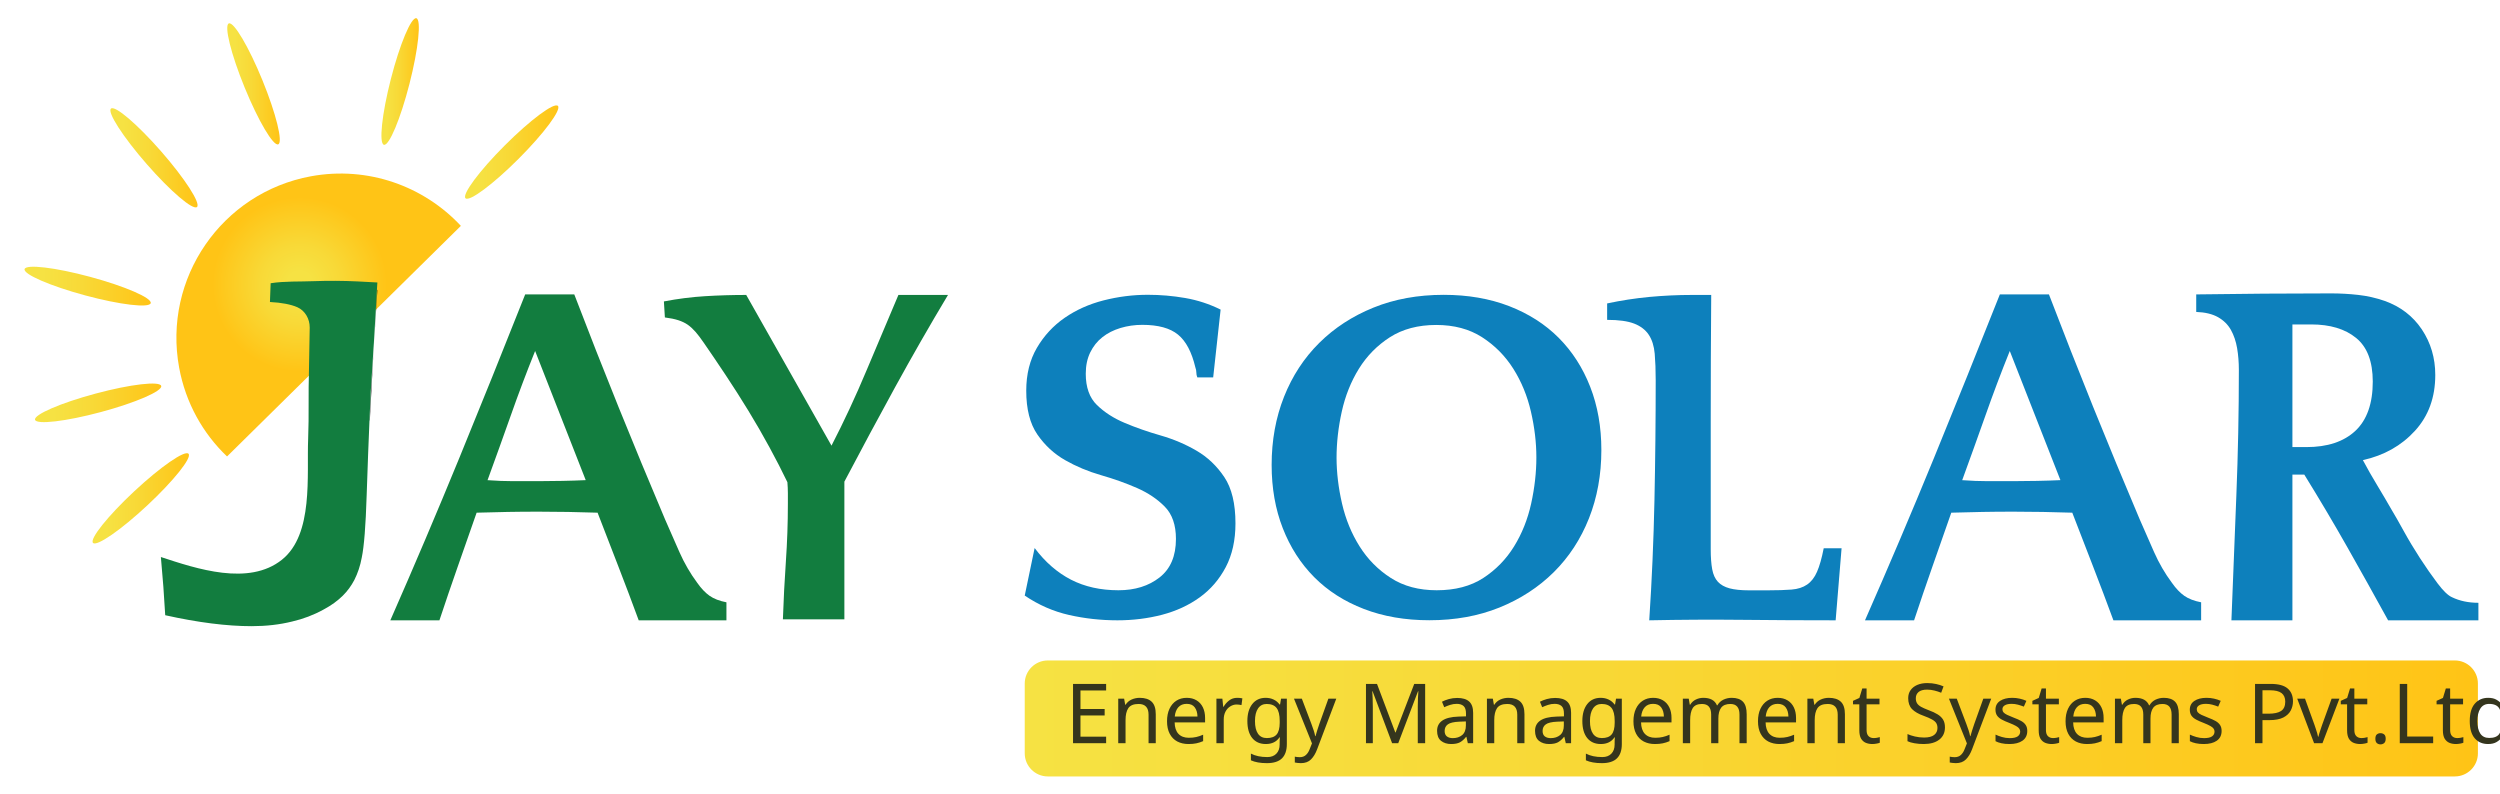
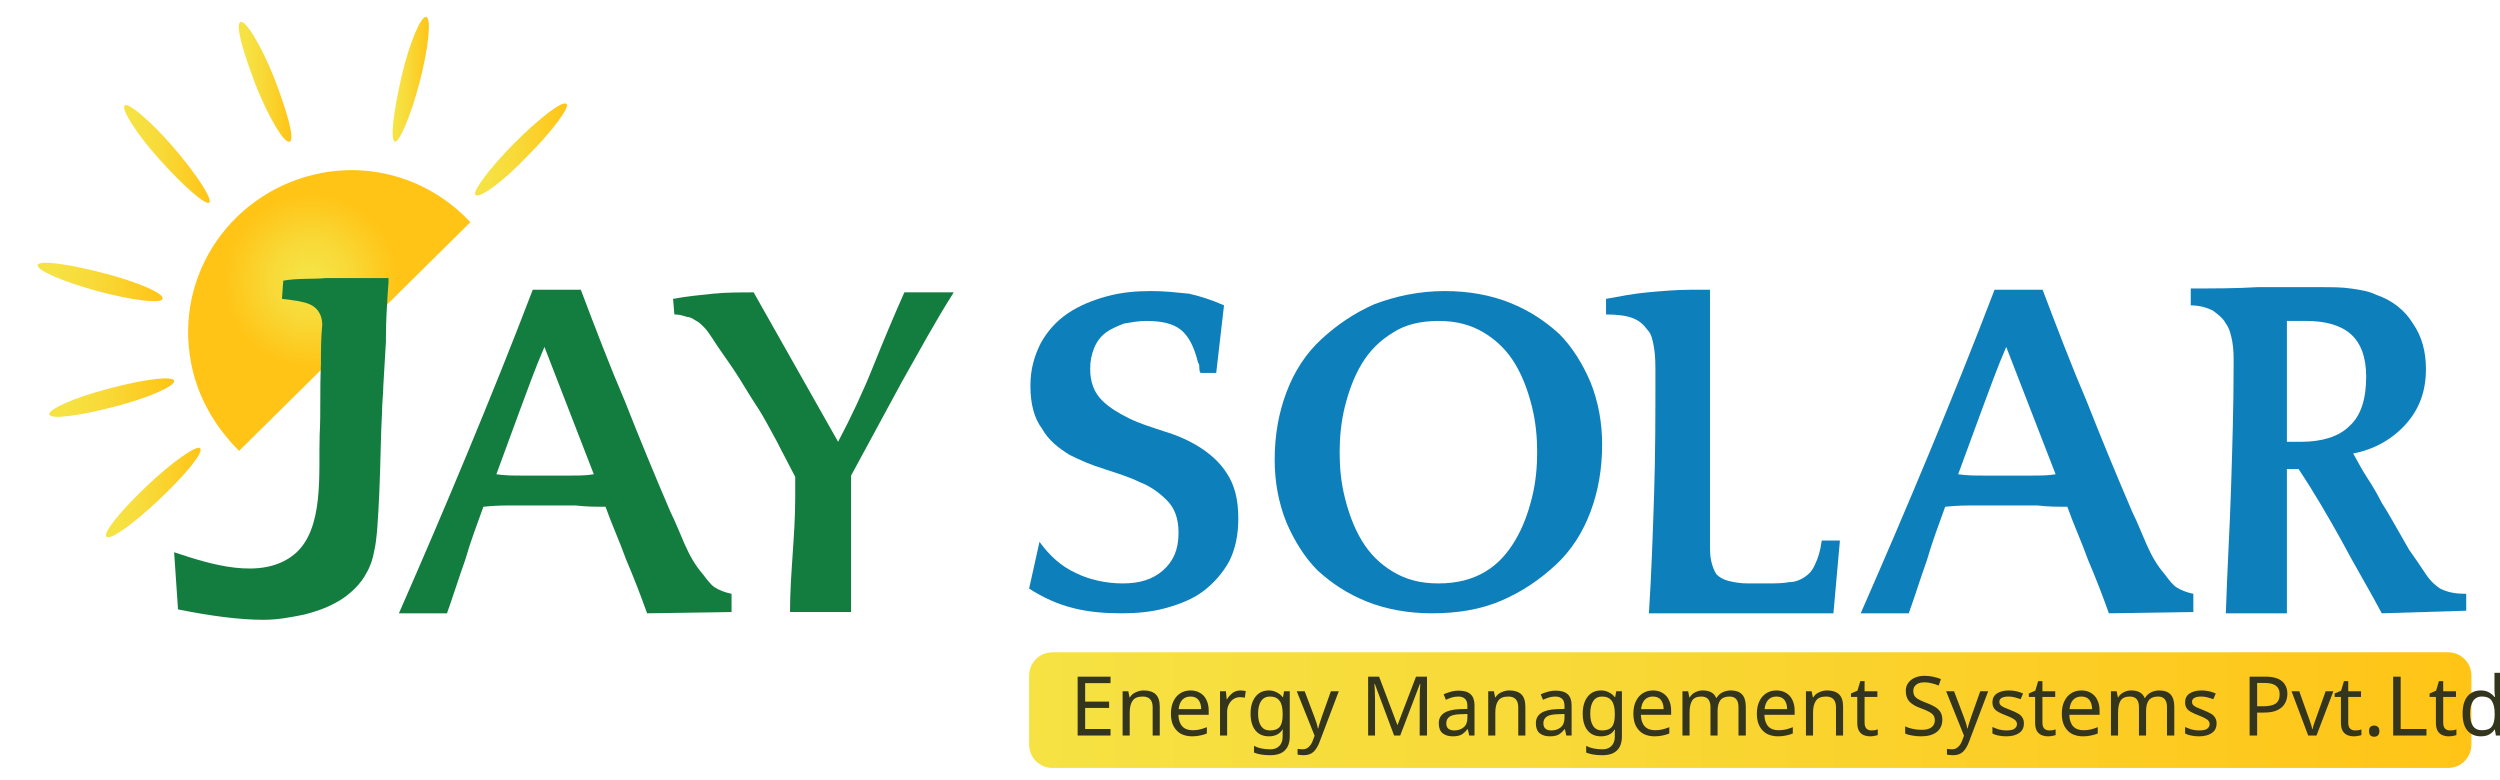
- <svg xmlns="http://www.w3.org/2000/svg" version="1.1" id="Layer_1" x="0px" y="0px" viewBox="0 0 662 210" style="enable-background:new 0 0 662 210;" xml:space="preserve">
+ <svg xmlns="http://www.w3.org/2000/svg" version="1.1" id="Layer_1" x="0px" y="0px" viewBox="0 0 192.4 60" style="enable-background:new 0 0 192.4 60;" xml:space="preserve">
  <style type="text/css">
	.st0{fill:url(#SVGID_1_);}
- 	.st1{fill:url(#SVGID_00000140695389763152220960000002760451928328958093_);}
- 	.st2{fill:url(#SVGID_00000042012580357681895090000014100232143484166016_);}
- 	.st3{fill:url(#SVGID_00000091729012668889283810000005332771298806568117_);}
- 	.st4{fill:url(#SVGID_00000107548798350437102440000010231934496991020196_);}
- 	.st5{fill:url(#SVGID_00000132067783595175062390000016704695451580531341_);}
- 	.st6{fill:url(#SVGID_00000075135325734025590440000000948752574060055996_);}
- 	.st7{fill:url(#SVGID_00000085970371762515215820000010559702463785107391_);}
- 	.st8{fill:url(#SVGID_00000001622825320150844600000001237533153413953164_);}
+ 	.st1{fill:url(#SVGID_00000052817912337383667820000002904927175559379584_);}
+ 	.st2{fill:url(#SVGID_00000173863985601970485840000000321013465531374480_);}
+ 	.st3{fill:url(#SVGID_00000052797122633232256590000009330311564667832481_);}
+ 	.st4{fill:url(#SVGID_00000112611628783333035170000004847438966516770481_);}
+ 	.st5{fill:url(#SVGID_00000160871040847735706170000011872677060720747444_);}
+ 	.st6{fill:url(#SVGID_00000052807862505594047520000011217748662009629338_);}
+ 	.st7{fill:url(#SVGID_00000059301543588019902800000014338102836810401408_);}
+ 	.st8{fill:url(#SVGID_00000150093480277255936220000009199394996735172791_);}
	.st9{fill:#127D3F;}
	.st10{fill:#0D80BC;}
	.st11{fill:#34351D;}
	.st12{font-family:'CiceroMediumW00-Regular';}
- 	.st13{font-size:22px;}
+ 	.st13{font-size:6.34px;}
</style>
  <g id="Layer_2_00000127746979407106292940000004658783353354106519_">
</g>
  <g id="Layer_1_00000167379315809581434030000017557726396838535601_">
-     <linearGradient id="SVGID_1_" gradientUnits="userSpaceOnUse" x1="271.35" y1="23.755" x2="656.15" y2="23.755" gradientTransform="matrix(1 0 0 -1 0 214)">
+     <linearGradient id="SVGID_1_" gradientUnits="userSpaceOnUse" x1="79.257" y1="840.717" x2="190.158" y2="840.717" gradientTransform="matrix(1 0 0 1 0 -786)">
      <stop offset="0" style="stop-color:#F6E243" />
      <stop offset="0.36" style="stop-color:#F8D937" />
      <stop offset="1" style="stop-color:#FFC416" />
    </linearGradient>
-     <path class="st0" d="M650.05,205.6h-372.6c-3.36,0-6.1-2.75-6.1-6.1v-18.51c0-3.36,2.75-6.1,6.1-6.1h372.6c3.36,0,6.1,2.75,6.1,6.1   v18.51C656.15,202.85,653.41,205.6,650.05,205.6z" />
+     <path class="st0" d="M188.4,59.1H81c-1,0-1.8-0.8-1.8-1.8V52c0-1,0.8-1.8,1.8-1.8h107.4c1,0,1.8,0.8,1.8,1.8v5.3   C190.2,58.3,189.4,59.1,188.4,59.1z" />
    <g>
-       <radialGradient id="SVGID_00000134954879314346407130000016238577388385395389_" cx="79.381" cy="138.694" r="23.055" gradientTransform="matrix(1 0 0 -1 0 214)" gradientUnits="userSpaceOnUse">
+       <radialGradient id="SVGID_00000067230070465418482550000016236279696534334638_" cx="23.931" cy="807.591" r="6.645" gradientTransform="matrix(1 0 0 1 0 -786)" gradientUnits="userSpaceOnUse">
        <stop offset="0.148" style="stop-color:#F6E243" />
        <stop offset="0.455" style="stop-color:#F8D937" />
        <stop offset="1" style="stop-color:#FFC416" />
      </radialGradient>
-       <path style="fill:url(#SVGID_00000134954879314346407130000016238577388385395389_);" d="M122.04,59.81l-61.92,61.06    c-6.38-6.08-10.96-14.17-12.68-23.51C43.08,73.74,58.7,51.04,82.32,46.68C97.49,43.9,112.25,49.32,122.04,59.81z" />
-       <linearGradient id="SVGID_00000127006828433356262050000002554332103035754630_" gradientUnits="userSpaceOnUse" x1="60.177" y1="191.79" x2="74.092" y2="191.79" gradientTransform="matrix(1 0 0 -1 0 214)">
+       <path style="fill:url(#SVGID_00000067230070465418482550000016236279696534334638_);" d="M36.2,17.1L18.4,34.7    c-1.8-1.8-3.2-4.1-3.7-6.8c-1.3-6.8,3.2-13.3,10.1-14.6C29.2,12.5,33.4,14.1,36.2,17.1z" />
+       <linearGradient id="SVGID_00000047776297267859404450000000840704421573973913_" gradientUnits="userSpaceOnUse" x1="18.397" y1="792.288" x2="22.407" y2="792.288" gradientTransform="matrix(1 0 0 1 0 -786)">
        <stop offset="0.148" style="stop-color:#F6E243" />
        <stop offset="0.455" style="stop-color:#F8D937" />
        <stop offset="1" style="stop-color:#FFC416" />
      </linearGradient>
-       <path style="fill:url(#SVGID_00000127006828433356262050000002554332103035754630_);" d="M69.49,21.25    c-3.61-8.84-7.6-15.58-8.9-15.05s0.57,8.13,4.19,16.97c3.61,8.84,7.6,15.58,8.9,15.05C74.98,37.69,73.1,30.09,69.49,21.25z" />
-       <linearGradient id="SVGID_00000146487364001907327800000018260311028300816566_" gradientUnits="userSpaceOnUse" x1="29.228" y1="172.215" x2="52.32" y2="172.215" gradientTransform="matrix(1 0 0 -1 0 214)">
+       <path style="fill:url(#SVGID_00000047776297267859404450000000840704421573973913_);" d="M21.1,6c-1-2.5-2.2-4.5-2.6-4.3    c-0.4,0.2,0.2,2.3,1.2,4.9c1,2.5,2.2,4.5,2.6,4.3C22.7,10.7,22.1,8.6,21.1,6z" />
+       <linearGradient id="SVGID_00000051354994138003882770000011772123925269158311_" gradientUnits="userSpaceOnUse" x1="9.477" y1="797.93" x2="16.132" y2="797.93" gradientTransform="matrix(1 0 0 1 0 -786)">
        <stop offset="0.148" style="stop-color:#F6E243" />
        <stop offset="0.455" style="stop-color:#F8D937" />
        <stop offset="1" style="stop-color:#FFC416" />
      </linearGradient>
-       <path style="fill:url(#SVGID_00000146487364001907327800000018260311028300816566_);" d="M42.69,40.11    c-6.29-7.19-12.24-12.28-13.3-11.35c-1.06,0.92,3.18,7.5,9.47,14.7s12.24,12.28,13.3,11.35C53.21,53.88,48.97,47.3,42.69,40.11z" />
-       <linearGradient id="SVGID_00000007415093963765709400000017324367492519661738_" gradientUnits="userSpaceOnUse" x1="6.496" y1="138.235" x2="39.923" y2="138.235" gradientTransform="matrix(1 0 0 -1 0 214)">
+       <path style="fill:url(#SVGID_00000051354994138003882770000011772123925269158311_);" d="M13.4,11.4c-1.8-2.1-3.5-3.5-3.8-3.3    c-0.3,0.3,0.9,2.2,2.7,4.2s3.5,3.5,3.8,3.3C16.4,15.4,15.2,13.5,13.4,11.4z" />
+       <linearGradient id="SVGID_00000007425256699813102880000016705034380211319741_" gradientUnits="userSpaceOnUse" x1="2.926" y1="807.723" x2="12.559" y2="807.723" gradientTransform="matrix(1 0 0 1 0 -786)">
        <stop offset="0.148" style="stop-color:#F6E243" />
        <stop offset="0.455" style="stop-color:#F8D937" />
        <stop offset="1" style="stop-color:#FFC416" />
      </linearGradient>
-       <path style="fill:url(#SVGID_00000007415093963765709400000017324367492519661738_);" d="M23.87,73.31    c-9.22-2.49-17-3.41-17.36-2.05c-0.37,1.36,6.81,4.47,16.04,6.96s17,3.41,17.36,2.05C40.27,78.91,33.09,75.8,23.87,73.31z" />
-       <linearGradient id="SVGID_00000106826748819581971680000005394229761822944955_" gradientUnits="userSpaceOnUse" x1="9.267" y1="107.326" x2="42.703" y2="107.326" gradientTransform="matrix(1 0 0 -1 0 214)">
+       <path style="fill:url(#SVGID_00000007425256699813102880000016705034380211319741_);" d="M7.9,21c-2.7-0.7-4.9-1-5-0.6    c-0.1,0.4,2,1.3,4.6,2s4.9,1,5,0.6C12.7,22.6,10.6,21.7,7.9,21z" />
+       <linearGradient id="SVGID_00000127020799975905648220000009323791783242532255_" gradientUnits="userSpaceOnUse" x1="3.724" y1="816.631" x2="13.361" y2="816.631" gradientTransform="matrix(1 0 0 1 0 -786)">
        <stop offset="0.148" style="stop-color:#F6E243" />
        <stop offset="0.455" style="stop-color:#F8D937" />
        <stop offset="1" style="stop-color:#FFC416" />
      </linearGradient>
-       <path style="fill:url(#SVGID_00000106826748819581971680000005394229761822944955_);" d="M25.33,104.22    c-9.23,2.47-16.41,5.58-16.05,6.93c0.36,1.36,8.14,0.45,17.36-2.02c9.23-2.47,16.41-5.58,16.05-6.93    C42.33,100.84,34.55,101.74,25.33,104.22z" />
-       <linearGradient id="SVGID_00000090267062763520501500000005386789084451257518_" gradientUnits="userSpaceOnUse" x1="24.51" y1="82.04" x2="50.04" y2="82.04" gradientTransform="matrix(1 0 0 -1 0 214)">
+       <path style="fill:url(#SVGID_00000127020799975905648220000009323791783242532255_);" d="M8.4,29.9c-2.7,0.7-4.7,1.6-4.6,2    c0.1,0.4,2.3,0.1,5-0.6c2.7-0.7,4.7-1.6,4.6-2C13.3,28.9,11,29.2,8.4,29.9z" />
+       <linearGradient id="SVGID_00000088120474551367370350000014341647796733677445_" gradientUnits="userSpaceOnUse" x1="8.117" y1="823.919" x2="15.475" y2="823.919" gradientTransform="matrix(1 0 0 1 0 -786)">
        <stop offset="0.148" style="stop-color:#F6E243" />
        <stop offset="0.455" style="stop-color:#F8D937" />
        <stop offset="1" style="stop-color:#FFC416" />
      </linearGradient>
-       <path style="fill:url(#SVGID_00000090267062763520501500000005386789084451257518_);" d="M35.54,130.1    c-6.98,6.52-11.87,12.63-10.91,13.66s7.4-3.42,14.38-9.94s11.87-12.63,10.91-13.66C48.96,119.13,42.52,123.59,35.54,130.1z" />
-       <linearGradient id="SVGID_00000035515490634829647190000005325180536236920742_" gradientUnits="userSpaceOnUse" x1="123.137" y1="173.73" x2="147.862" y2="173.73" gradientTransform="matrix(1 0 0 -1 0 214)">
+       <path style="fill:url(#SVGID_00000088120474551367370350000014341647796733677445_);" d="M11.3,37.4c-2,1.9-3.4,3.6-3.1,3.9    c0.3,0.3,2.1-1,4.1-2.9s3.4-3.6,3.1-3.9C15.2,34.2,13.3,35.5,11.3,37.4z" />
+       <linearGradient id="SVGID_00000088825456859207761000000011300493777725205136_" gradientUnits="userSpaceOnUse" x1="36.542" y1="797.493" x2="43.668" y2="797.493" gradientTransform="matrix(1 0 0 1 0 -786)">
        <stop offset="0.148" style="stop-color:#F6E243" />
        <stop offset="0.455" style="stop-color:#F8D937" />
        <stop offset="1" style="stop-color:#FFC416" />
      </linearGradient>
-       <path style="fill:url(#SVGID_00000035515490634829647190000005325180536236920742_);" d="M137.3,42.07    c6.75-6.75,11.42-13.04,10.43-14.03c-0.99-0.99-7.27,3.68-14.03,10.43s-11.42,13.04-10.43,14.03    C124.27,53.49,130.55,48.82,137.3,42.07z" />
-       <linearGradient id="SVGID_00000012446607653481387510000007522261154388225676_" gradientUnits="userSpaceOnUse" x1="101.003" y1="192.415" x2="110.907" y2="192.415" gradientTransform="matrix(1 0 0 -1 0 214)">
+       <path style="fill:url(#SVGID_00000088825456859207761000000011300493777725205136_);" d="M40.6,12c1.9-1.9,3.3-3.8,3-4    c-0.3-0.3-2.1,1.1-4,3c-1.9,1.9-3.3,3.8-3,4C36.9,15.3,38.7,14,40.6,12z" />
+       <linearGradient id="SVGID_00000089545458651552408860000001441770741990262193_" gradientUnits="userSpaceOnUse" x1="30.163" y1="792.108" x2="33.017" y2="792.108" gradientTransform="matrix(1 0 0 1 0 -786)">
        <stop offset="0.148" style="stop-color:#F6E243" />
        <stop offset="0.455" style="stop-color:#F8D937" />
        <stop offset="1" style="stop-color:#FFC416" />
      </linearGradient>
-       <path style="fill:url(#SVGID_00000012446607653481387510000007522261154388225676_);" d="M108.42,22.22    c2.37-9.25,3.19-17.04,1.83-17.39c-1.36-0.35-4.39,6.87-6.76,16.12s-3.19,17.04-1.83,17.39    C103.03,38.69,106.05,31.47,108.42,22.22z" />
+       <path style="fill:url(#SVGID_00000089545458651552408860000001441770741990262193_);" d="M32.3,6.3c0.7-2.7,0.9-4.9,0.5-5    c-0.4-0.1-1.3,2-1.9,4.6s-0.9,4.9-0.5,5C30.7,11,31.6,9,32.3,6.3z" />
    </g>
-     <path d="M99.86,76.76c-0.29,4.95-0.59,9.9-0.86,14.81l0.93-14.81H99.86z" />
-     <path class="st9" d="M169.13,164.26c-1.75-4.77-3.55-9.52-5.38-14.25c-1.84-4.73-3.67-9.48-5.51-14.25   c-2.54-0.09-5.14-0.15-7.81-0.2c-2.67-0.04-5.27-0.07-7.81-0.07c-2.89,0-5.63,0.02-8.21,0.07s-5.32,0.11-8.2,0.2   c-1.66,4.77-3.33,9.52-4.99,14.25s-3.28,9.48-4.86,14.25h-13c6.3-14.32,12.38-28.64,18.25-42.95   c5.86-14.32,11.69-28.77,17.46-43.35h13c3.85,10.08,7.77,20.04,11.75,29.9s8.08,19.73,12.27,29.63c1.23,2.83,2.49,5.72,3.81,8.68   c1.31,2.96,2.89,5.68,4.72,8.15c1.05,1.5,2.15,2.65,3.28,3.45c1.14,0.8,2.63,1.37,4.46,1.72v4.77L169.13,164.26L169.13,164.26z    M141.7,92.94c-2.28,5.66-4.42,11.33-6.43,17.04c-2.02,5.7-4.07,11.42-6.17,17.17c2.45,0.18,4.68,0.26,6.7,0.26   c2.1,0,4.38,0,6.83,0c1.93,0,4-0.02,6.23-0.07c2.23-0.04,4.31-0.11,6.24-0.2L141.7,92.94z" />
-     <path class="st9" d="M237.05,102.48c-4.51,8.22-8.99,16.57-13.46,25.06V164h-16.28c0.17-5.13,0.44-10.23,0.79-15.31   c0.35-5.08,0.53-10.19,0.53-15.31c0-0.97,0-1.9,0-2.78c0-0.97-0.05-1.94-0.13-2.92c-1.4-2.92-2.98-5.99-4.73-9.21   c-1.75-3.23-3.61-6.45-5.58-9.68c-1.97-3.22-3.98-6.38-6.04-9.48c-2.06-3.09-4-5.97-5.84-8.62c-0.79-1.15-1.51-2.1-2.17-2.85   s-1.34-1.37-2.04-1.86c-0.7-0.48-1.53-0.88-2.49-1.19c-0.96-0.31-2.14-0.55-3.55-0.73l-0.26-4.24c3.68-0.71,7.31-1.17,10.9-1.39   s7.22-0.33,10.9-0.33l22.58,39.91c3.33-6.45,6.43-13.12,9.32-20.02c2.89-6.89,5.69-13.52,8.4-19.89h13.13   C246.22,86.13,241.56,94.26,237.05,102.48z" />
-     <path class="st10" d="M324.59,150.16c-1.71,3.25-4,5.92-6.89,8.01s-6.22,3.63-9.98,4.62c-3.76,0.98-7.7,1.47-11.82,1.47   c-4.38,0-8.65-0.47-12.8-1.41c-4.16-0.94-8.08-2.65-11.75-5.14l2.62-12.59c2.8,3.73,6.02,6.52,9.65,8.39   c3.63,1.86,7.81,2.79,12.54,2.79c4.38,0,8.01-1.13,10.9-3.4c2.89-2.27,4.33-5.66,4.33-10.2c0-3.67-0.98-6.52-2.95-8.53   s-4.42-3.65-7.35-4.94c-2.93-1.28-6.1-2.42-9.52-3.4c-3.41-0.98-6.59-2.31-9.52-3.98s-5.38-3.93-7.35-6.79s-2.95-6.73-2.95-11.6   c0-4.36,0.94-8.14,2.82-11.35s4.33-5.86,7.35-7.95c3.02-2.09,6.46-3.63,10.31-4.62c3.85-0.98,7.75-1.48,11.69-1.48   c3.32,0,6.63,0.28,9.91,0.85s6.41,1.59,9.39,3.07l-1.97,17.96h-4.2c-0.18-0.44-0.26-0.88-0.26-1.33c0-0.44-0.09-0.88-0.26-1.33   c-0.96-4.06-2.49-6.96-4.6-8.68c-2.1-1.72-5.25-2.58-9.45-2.58c-2.01,0-3.94,0.28-5.78,0.83c-1.84,0.56-3.44,1.37-4.79,2.44   c-1.36,1.07-2.43,2.42-3.22,4.04s-1.18,3.51-1.18,5.64c0,3.59,0.98,6.35,2.95,8.27c1.97,1.92,4.42,3.51,7.35,4.74   c2.93,1.24,6.11,2.35,9.52,3.33s6.59,2.33,9.52,4.04c2.93,1.71,5.38,4.04,7.35,6.99c1.97,2.95,2.95,7.03,2.95,12.25   C327.15,143.06,326.29,146.91,324.59,150.16z" />
-     <path class="st10" d="M340.01,105.07c2.19-5.52,5.3-10.27,9.32-14.26c4.02-3.99,8.82-7.11,14.38-9.36s11.75-3.38,18.58-3.38   c6.39,0,12.16,1,17.33,2.99c5.16,2,9.54,4.8,13.13,8.4c3.59,3.61,6.37,7.93,8.34,12.98s2.95,10.63,2.95,16.74   c0,6.53-1.1,12.56-3.28,18.07c-2.19,5.52-5.3,10.27-9.32,14.26c-4.03,3.99-8.82,7.11-14.38,9.36s-11.75,3.37-18.58,3.37   c-6.39,0-12.17-1-17.33-2.99c-5.17-1.99-9.54-4.79-13.13-8.4s-6.37-7.93-8.34-12.98s-2.95-10.63-2.95-16.74   C336.73,116.61,337.82,110.59,340.01,105.07z M355.37,133.35c0.96,4.17,2.52,7.95,4.66,11.35c2.14,3.4,4.9,6.19,8.27,8.35   c3.37,2.17,7.42,3.25,12.14,3.25c4.9,0,9.01-1.08,12.34-3.25s6.04-4.95,8.14-8.35c2.1-3.4,3.61-7.18,4.53-11.35   c0.92-4.17,1.38-8.25,1.38-12.24c0-3.91-0.48-7.95-1.44-12.11c-0.96-4.17-2.52-7.95-4.66-11.35c-2.15-3.4-4.9-6.18-8.27-8.35   s-7.42-3.25-12.14-3.25c-4.81,0-8.91,1.09-12.28,3.25c-3.37,2.17-6.1,4.95-8.21,8.35c-2.1,3.4-3.61,7.18-4.53,11.35   s-1.38,8.25-1.38,12.24C353.93,125.15,354.41,129.19,355.37,133.35z" />
-     <path class="st10" d="M486.08,164.26c-8.23,0-16.46-0.04-24.68-0.13c-8.23-0.09-16.46-0.04-24.68,0.13   c0.7-10.64,1.16-21.24,1.38-31.8s0.33-21.16,0.33-31.8c0-2.64-0.09-4.97-0.26-6.99c-0.18-2.02-0.7-3.7-1.57-5.01   c-0.88-1.32-2.17-2.31-3.87-2.97c-1.71-0.66-4.09-0.99-7.16-0.99v-4.35c3.68-0.79,7.4-1.36,11.16-1.72   c3.76-0.35,7.53-0.53,11.29-0.53c0.87,0,1.71,0,2.49,0c0.87,0,1.75,0,2.62,0c-0.09,11.33-0.13,22.58-0.13,33.73   c0,11.07,0,22.27,0,33.6c0,2.12,0.13,3.9,0.39,5.31c0.26,1.42,0.77,2.52,1.51,3.32c0.74,0.8,1.77,1.37,3.08,1.73   c1.31,0.35,3.02,0.53,5.12,0.53h4.99c2.54,0,4.64-0.07,6.3-0.2c1.66-0.13,3.04-0.57,4.14-1.33c1.09-0.75,1.97-1.88,2.62-3.38   c0.66-1.5,1.25-3.58,1.77-6.23h4.73L486.08,164.26z" />
-     <path d="M98.19,104.3c-0.09,2.1-0.2,4.45-0.32,7.05c0.02,0,0.05-0.02,0.07-0.02l0.09-1.99c0.29-5.58,0.59-11.17,0.9-16.77   L98.19,104.3z" />
-     <path class="st9" d="M99.93,74.8c-0.02,0.37-0.05,0.73-0.07,1.1c-0.29,5-0.59,10-0.86,14.95c-0.02,0.34-0.05,0.68-0.07,1   l-0.75,11.85c-0.09,2.12-0.2,4.5-0.32,7.12c-0.25,5.66-0.5,12.44-0.77,20.41c-0.25,7.99-0.68,13.45-1.29,16.39   c-0.41,2.24-1.09,4.22-1.97,5.96c-0.81,1.55-1.83,2.94-3.03,4.13c-1.4,1.39-3.12,2.63-5.13,3.7c-2.6,1.44-5.38,2.49-8.32,3.17   c-3.3,0.82-6.87,1.23-10.72,1.23c-6.53,0-14.17-0.96-22.88-2.9c-0.27-4.95-0.66-10.09-1.15-15.41c9.49,3.12,23.28,7.74,32.06,0.71   c8.42-6.74,6.54-22.32,6.94-32.06c0.25-6.44,0-11.09,0.23-19.08c0.07-3.35,0.14-6.79,0.18-10.33c0.02-2.27-1.2-4.48-3.3-5.4   c-1.7-0.73-4.11-1.21-7.23-1.37L71.67,75c3.78-0.59,7.66-0.39,11.5-0.55c3.87-0.14,7.69-0.11,11.53,0.07L99.93,74.8z" />
-     <path class="st10" d="M559.63,164.26c-1.75-4.77-3.55-9.52-5.38-14.25c-1.84-4.73-3.68-9.48-5.51-14.25   c-2.54-0.09-5.14-0.15-7.81-0.2c-2.67-0.04-5.27-0.07-7.81-0.07c-2.89,0-5.63,0.02-8.21,0.07s-5.32,0.11-8.21,0.2   c-1.66,4.77-3.33,9.52-4.99,14.25s-3.28,9.48-4.86,14.25h-13c6.3-14.32,12.39-28.64,18.25-42.95   c5.86-14.32,11.69-28.77,17.46-43.35h13c3.85,10.08,7.77,20.04,11.75,29.9s8.07,19.73,12.27,29.63c1.23,2.83,2.49,5.72,3.81,8.68   c1.31,2.96,2.89,5.68,4.73,8.15c1.05,1.5,2.14,2.65,3.28,3.45s2.63,1.37,4.46,1.72v4.77L559.63,164.26L559.63,164.26z    M532.19,92.94c-2.28,5.66-4.42,11.33-6.43,17.04c-2.02,5.7-4.07,11.42-6.17,17.17c2.45,0.18,4.68,0.26,6.7,0.26   c2.1,0,4.38,0,6.83,0c1.93,0,4-0.02,6.24-0.07c2.23-0.04,4.31-0.11,6.24-0.2L532.19,92.94z" />
-     <path class="st10" d="M632.37,164.26c-3.59-6.54-7.2-13.01-10.83-19.42s-7.42-12.79-11.36-19.16h-3.15v38.58h-16.15   c0.44-11.14,0.87-22.18,1.31-33.14c0.44-10.96,0.66-22.01,0.66-33.14c0-2.03-0.15-3.95-0.46-5.77c-0.31-1.81-0.85-3.42-1.64-4.84   c-0.79-1.41-1.93-2.54-3.41-3.38c-1.49-0.84-3.41-1.3-5.78-1.39v-4.64c6.04-0.09,11.99-0.15,17.86-0.2   c5.86-0.04,11.82-0.07,17.86-0.07c2.36,0,4.75,0.13,7.16,0.4c2.41,0.27,4.75,0.8,7.02,1.59c4.2,1.5,7.48,4.02,9.85,7.56   c2.36,3.54,3.55,7.56,3.55,12.06c0,5.92-1.79,10.85-5.38,14.78s-8.19,6.52-13.79,7.76c1.23,2.3,2.49,4.53,3.81,6.69   c1.31,2.17,2.62,4.4,3.94,6.7c0.7,1.15,1.71,2.92,3.02,5.3c1.31,2.39,2.76,4.8,4.33,7.23c1.58,2.43,3.13,4.66,4.66,6.69   c1.53,2.03,2.82,3.27,3.87,3.71c2.01,0.97,4.33,1.46,6.96,1.46v4.64L632.37,164.26L632.37,164.26z M623.9,89.49   c-2.93-2.39-6.89-3.58-11.88-3.58h-4.99v32.48h3.68c5.6,0,9.93-1.43,13-4.31c3.06-2.87,4.6-7.23,4.6-13.06   C628.3,95.72,626.83,91.87,623.9,89.49z" />
-     <text transform="matrix(1 0 0 1 281.9977 196.8004)" class="st11 st12 st13">Energy Management Systems Pvt.Ltd</text>
+     <path d="M29.8,22c-0.1,1.4-0.2,2.9-0.2,4.3L29.8,22L29.8,22z" />
+     <path class="st9" d="M49.8,47.2c-0.5-1.4-1-2.7-1.6-4.1c-0.5-1.4-1.1-2.7-1.6-4.1c-0.7,0-1.5,0-2.3-0.1c-0.8,0-1.5,0-2.3,0   c-0.8,0-1.6,0-2.4,0s-1.5,0-2.4,0.1c-0.5,1.4-1,2.7-1.4,4.1c-0.5,1.4-0.9,2.7-1.4,4.1h-3.7c1.8-4.1,3.6-8.3,5.3-12.4   c1.7-4.1,3.4-8.3,5-12.5h3.7c1.1,2.9,2.2,5.8,3.4,8.6c1.1,2.8,2.3,5.7,3.5,8.5c0.4,0.8,0.7,1.6,1.1,2.5c0.4,0.9,0.8,1.6,1.4,2.3   c0.3,0.4,0.6,0.8,0.9,1c0.3,0.2,0.8,0.4,1.3,0.5v1.4L49.8,47.2L49.8,47.2z M41.9,26.7c-0.7,1.6-1.3,3.3-1.9,4.9   c-0.6,1.6-1.2,3.3-1.8,4.9c0.7,0.1,1.3,0.1,1.9,0.1c0.6,0,1.3,0,2,0c0.6,0,1.2,0,1.8,0c0.6,0,1.2,0,1.8-0.1L41.9,26.7z" />
+     <path class="st9" d="M69.4,29.4c-1.3,2.4-2.6,4.8-3.9,7.2v10.5h-4.7c0-1.5,0.1-2.9,0.2-4.4c0.1-1.5,0.2-2.9,0.2-4.4   c0-0.3,0-0.5,0-0.8c0-0.3,0-0.6,0-0.8c-0.4-0.8-0.9-1.7-1.4-2.7c-0.5-0.9-1-1.9-1.6-2.8c-0.6-0.9-1.1-1.8-1.7-2.7   c-0.6-0.9-1.2-1.7-1.7-2.5c-0.2-0.3-0.4-0.6-0.6-0.8s-0.4-0.4-0.6-0.5c-0.2-0.1-0.4-0.3-0.7-0.3c-0.3-0.1-0.6-0.2-1-0.2l-0.1-1.2   c1.1-0.2,2.1-0.3,3.1-0.4c1-0.1,2.1-0.1,3.1-0.1l6.5,11.5c1-1.9,1.9-3.8,2.7-5.8c0.8-2,1.6-3.9,2.4-5.7h3.8   C72,24.7,70.7,27.1,69.4,29.4z" />
+     <path class="st10" d="M94.6,43.2c-0.5,0.9-1.2,1.7-2,2.3c-0.8,0.6-1.8,1-2.9,1.3c-1.1,0.3-2.2,0.4-3.4,0.4c-1.3,0-2.5-0.1-3.7-0.4   c-1.2-0.3-2.3-0.8-3.4-1.5l0.8-3.6c0.8,1.1,1.7,1.9,2.8,2.4c1,0.5,2.3,0.8,3.6,0.8c1.3,0,2.3-0.3,3.1-1c0.8-0.7,1.2-1.6,1.2-2.9   c0-1.1-0.3-1.9-0.9-2.5c-0.6-0.6-1.3-1.1-2.1-1.4c-0.8-0.4-1.8-0.7-2.7-1c-1-0.3-1.9-0.7-2.7-1.1c-0.8-0.5-1.6-1.1-2.1-2   c-0.6-0.8-0.9-1.9-0.9-3.3c0-1.3,0.3-2.3,0.8-3.3c0.5-0.9,1.2-1.7,2.1-2.3c0.9-0.6,1.9-1,3-1.3c1.1-0.3,2.2-0.4,3.4-0.4   c1,0,1.9,0.1,2.9,0.2c0.9,0.2,1.8,0.5,2.7,0.9l-0.6,5.2h-1.2c-0.1-0.1-0.1-0.3-0.1-0.4c0-0.1,0-0.3-0.1-0.4c-0.3-1.2-0.7-2-1.3-2.5   c-0.6-0.5-1.5-0.7-2.7-0.7c-0.6,0-1.1,0.1-1.7,0.2c-0.5,0.2-1,0.4-1.4,0.7c-0.4,0.3-0.7,0.7-0.9,1.2c-0.2,0.5-0.3,1-0.3,1.6   c0,1,0.3,1.8,0.9,2.4c0.6,0.6,1.3,1,2.1,1.4c0.8,0.4,1.8,0.7,2.7,1c1,0.3,1.9,0.7,2.7,1.2c0.8,0.5,1.6,1.2,2.1,2   c0.6,0.9,0.9,2,0.9,3.5C95.3,41.1,95.1,42.2,94.6,43.2z" />
+     <path class="st10" d="M99,30.2c0.6-1.6,1.5-3,2.7-4.1c1.2-1.1,2.5-2,4.1-2.7c1.6-0.6,3.4-1,5.4-1c1.8,0,3.5,0.3,5,0.9   c1.5,0.6,2.7,1.4,3.8,2.4c1,1,1.8,2.3,2.4,3.7c0.6,1.5,0.9,3.1,0.9,4.8c0,1.9-0.3,3.6-0.9,5.2c-0.6,1.6-1.5,3-2.7,4.1   c-1.2,1.1-2.5,2-4.1,2.7s-3.4,1-5.4,1c-1.8,0-3.5-0.3-5-0.9c-1.5-0.6-2.7-1.4-3.8-2.4c-1-1-1.8-2.3-2.4-3.7   c-0.6-1.5-0.9-3.1-0.9-4.8C98.1,33.5,98.4,31.8,99,30.2z M103.5,38.3c0.3,1.2,0.7,2.3,1.3,3.3c0.6,1,1.4,1.8,2.4,2.4   c1,0.6,2.1,0.9,3.5,0.9c1.4,0,2.6-0.3,3.6-0.9c1-0.6,1.7-1.4,2.3-2.4c0.6-1,1-2.1,1.3-3.3c0.3-1.2,0.4-2.4,0.4-3.5   c0-1.1-0.1-2.3-0.4-3.5c-0.3-1.2-0.7-2.3-1.3-3.3c-0.6-1-1.4-1.8-2.4-2.4c-1-0.6-2.1-0.9-3.5-0.9c-1.4,0-2.6,0.3-3.5,0.9   c-1,0.6-1.8,1.4-2.4,2.4c-0.6,1-1,2.1-1.3,3.3c-0.3,1.2-0.4,2.4-0.4,3.5C103.1,36,103.2,37.1,103.5,38.3z" />
+     <path class="st10" d="M141.1,47.2c-2.4,0-4.7,0-7.1,0c-2.4,0-4.7,0-7.1,0c0.2-3.1,0.3-6.1,0.4-9.2c0.1-3,0.1-6.1,0.1-9.2   c0-0.8,0-1.4-0.1-2c-0.1-0.6-0.2-1.1-0.5-1.4c-0.3-0.4-0.6-0.7-1.1-0.9c-0.5-0.2-1.2-0.3-2.1-0.3V23c1.1-0.2,2.1-0.4,3.2-0.5   c1.1-0.1,2.2-0.2,3.3-0.2c0.3,0,0.5,0,0.7,0c0.3,0,0.5,0,0.8,0c0,3.3,0,6.5,0,9.7c0,3.2,0,6.4,0,9.7c0,0.6,0,1.1,0.1,1.5   c0.1,0.4,0.2,0.7,0.4,1c0.2,0.2,0.5,0.4,0.9,0.5c0.4,0.1,0.9,0.2,1.5,0.2h1.4c0.7,0,1.3,0,1.8-0.1c0.5,0,0.9-0.2,1.2-0.4   c0.3-0.2,0.6-0.5,0.8-1c0.2-0.4,0.4-1,0.5-1.8h1.4L141.1,47.2z" />
+     <path d="M29.4,29.9c0,0.6-0.1,1.3-0.1,2c0,0,0,0,0,0l0-0.6c0.1-1.6,0.2-3.2,0.3-4.8L29.4,29.9z" />
+     <path class="st9" d="M29.9,21.4c0,0.1,0,0.2,0,0.3c-0.1,1.4-0.2,2.9-0.2,4.3c0,0.1,0,0.2,0,0.3l-0.2,3.4c0,0.6-0.1,1.3-0.1,2.1   c-0.1,1.6-0.1,3.6-0.2,5.9c-0.1,2.3-0.2,3.9-0.4,4.7c-0.1,0.6-0.3,1.2-0.6,1.7c-0.2,0.4-0.5,0.8-0.9,1.2c-0.4,0.4-0.9,0.8-1.5,1.1   c-0.7,0.4-1.6,0.7-2.4,0.9c-1,0.2-2,0.4-3.1,0.4c-1.9,0-4.1-0.3-6.6-0.8c-0.1-1.4-0.2-2.9-0.3-4.4c2.7,0.9,6.7,2.2,9.2,0.2   c2.4-1.9,1.9-6.4,2-9.2c0.1-1.9,0-3.2,0.1-5.5c0-1,0-2,0.1-3c0-0.7-0.3-1.3-1-1.6c-0.5-0.2-1.2-0.3-2.1-0.4l0.1-1.4   c1.1-0.2,2.2-0.1,3.3-0.2c1.1,0,2.2,0,3.3,0L29.9,21.4z" />
+     <path class="st10" d="M162.3,47.2c-0.5-1.4-1-2.7-1.6-4.1c-0.5-1.4-1.1-2.7-1.6-4.1c-0.7,0-1.5,0-2.3-0.1c-0.8,0-1.5,0-2.3,0   c-0.8,0-1.6,0-2.4,0c-0.7,0-1.5,0-2.4,0.1c-0.5,1.4-1,2.7-1.4,4.1c-0.5,1.4-0.9,2.7-1.4,4.1h-3.7c1.8-4.1,3.6-8.3,5.3-12.4   c1.7-4.1,3.4-8.3,5-12.5h3.7c1.1,2.9,2.2,5.8,3.4,8.6c1.1,2.8,2.3,5.7,3.5,8.5c0.4,0.8,0.7,1.6,1.1,2.5c0.4,0.9,0.8,1.6,1.4,2.3   c0.3,0.4,0.6,0.8,0.9,1c0.3,0.2,0.8,0.4,1.3,0.5v1.4L162.3,47.2L162.3,47.2z M154.4,26.7c-0.7,1.6-1.3,3.3-1.9,4.9   c-0.6,1.6-1.2,3.3-1.8,4.9c0.7,0.1,1.3,0.1,1.9,0.1c0.6,0,1.3,0,2,0c0.6,0,1.2,0,1.8,0c0.6,0,1.2,0,1.8-0.1L154.4,26.7z" />
+     <path class="st10" d="M183.3,47.2c-1-1.9-2.1-3.7-3.1-5.6c-1-1.8-2.1-3.7-3.3-5.5H176v11.1h-4.7c0.1-3.2,0.3-6.4,0.4-9.6   s0.2-6.3,0.2-9.6c0-0.6,0-1.1-0.1-1.7c-0.1-0.5-0.2-1-0.5-1.4c-0.2-0.4-0.6-0.7-1-1c-0.4-0.2-1-0.4-1.7-0.4v-1.3   c1.7,0,3.5,0,5.1-0.1c1.7,0,3.4,0,5.1,0c0.7,0,1.4,0,2.1,0.1c0.7,0.1,1.4,0.2,2,0.5c1.2,0.4,2.2,1.2,2.8,2.2c0.7,1,1,2.2,1,3.5   c0,1.7-0.5,3.1-1.6,4.3c-1,1.1-2.4,1.9-4,2.2c0.4,0.7,0.7,1.3,1.1,1.9c0.4,0.6,0.8,1.3,1.1,1.9c0.2,0.3,0.5,0.8,0.9,1.5   c0.4,0.7,0.8,1.4,1.2,2.1c0.5,0.7,0.9,1.3,1.3,1.9c0.4,0.6,0.8,0.9,1.1,1.1c0.6,0.3,1.2,0.4,2,0.4v1.3L183.3,47.2L183.3,47.2z    M180.9,25.7c-0.8-0.7-2-1-3.4-1H176V34h1.1c1.6,0,2.9-0.4,3.7-1.2c0.9-0.8,1.3-2.1,1.3-3.8C182.1,27.5,181.7,26.4,180.9,25.7z" />
+     <text transform="matrix(1 0 0 1 82.3257 56.6055)" class="st11 st12 st13">Energy Management Systems Pvt.Ltd</text>
  </g>
</svg>
